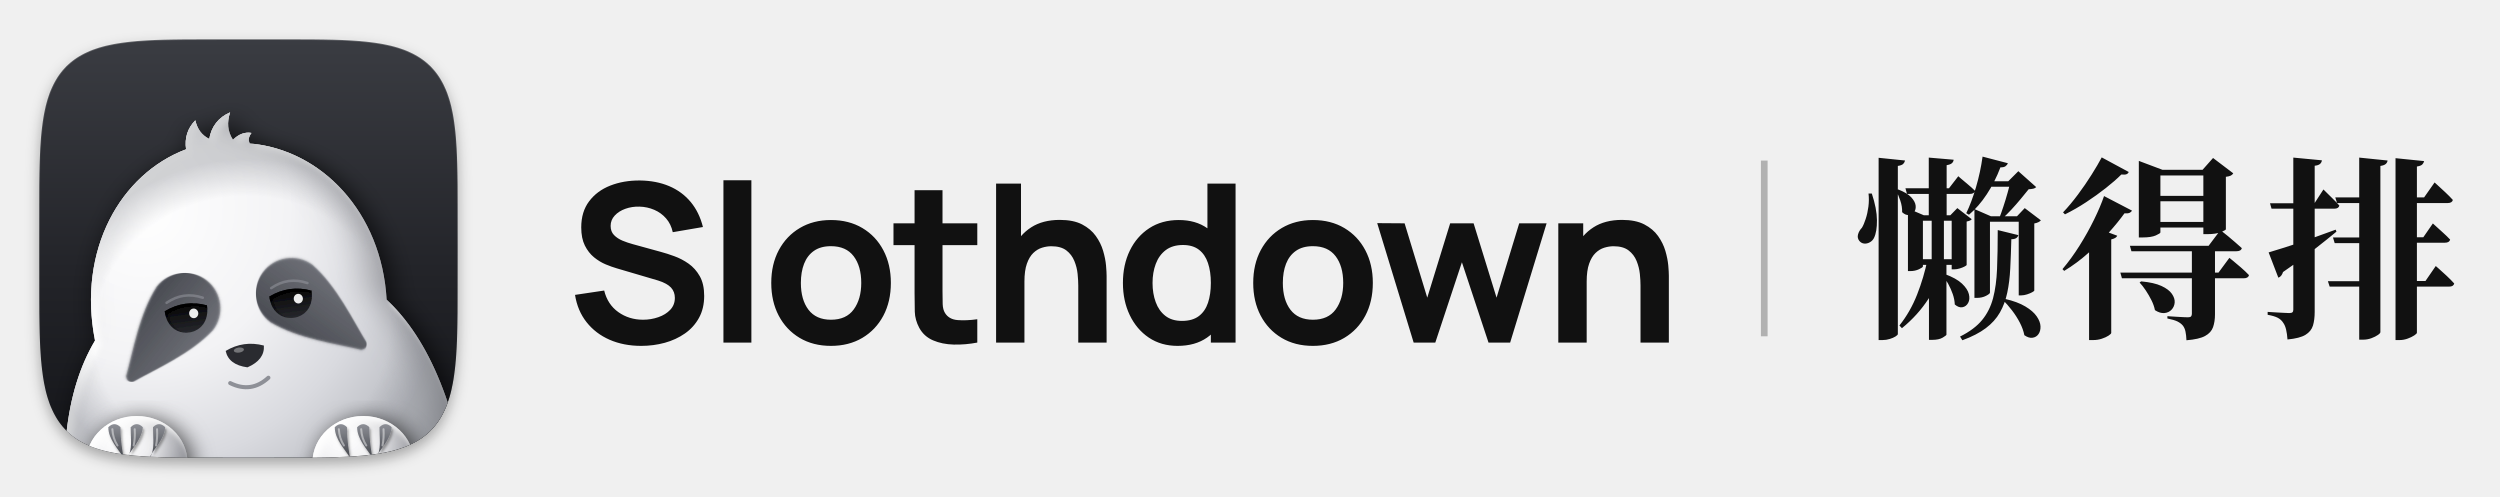
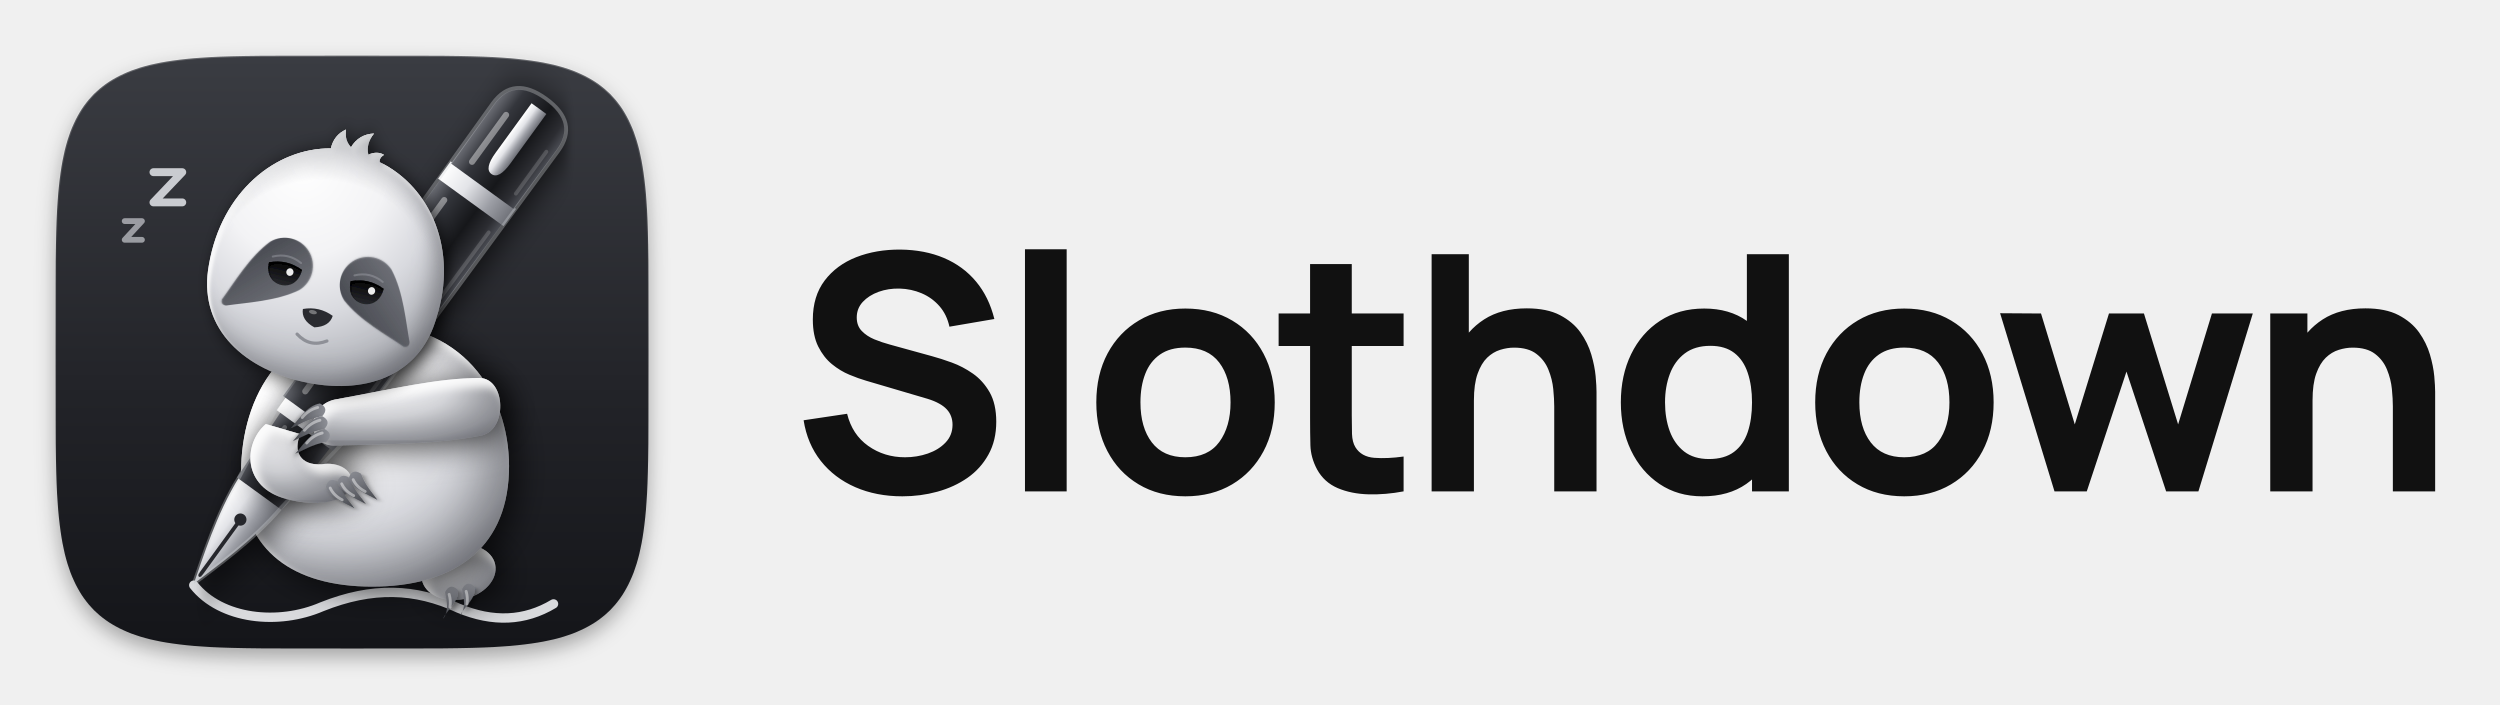
- <svg xmlns="http://www.w3.org/2000/svg" viewBox="0 0 764.79 152" width="764.79" height="152">
+ <svg xmlns="http://www.w3.org/2000/svg" viewBox="0 0 539.72 152" width="539.72" height="152">
  <svg x="-3.53" y="-3.53" width="159.07" height="159.07" viewBox="0 0 1024 1024" overflow="visible">
    <defs>
+       <filter id="tileDrop" x="-10%" y="-10%" width="120%" height="125%">
+         <feGaussianBlur stdDeviation="14" />
+       </filter>
      <path id="squircle" d="M924.0 512.0 L923.9 608.0 L923.8 638.6 L923.5 660.9 L923.1 679.0 L922.6 694.5 L922.0 708.2 L921.2 720.5 L920.4 731.8 L919.4 742.2 L918.3 751.9 L917.1 761.0 L915.8 769.6 L914.4 777.6 L912.8 785.3 L911.2 792.6 L909.4 799.5 L907.5 806.1 L905.4 812.4 L903.3 818.5 L901.0 824.2 L898.5 829.8 L896.0 835.1 L893.3 840.2 L890.5 845.1 L887.6 849.8 L884.5 854.3 L881.2 858.7 L877.9 862.8 L874.3 866.8 L870.7 870.7 L866.8 874.3 L862.8 877.9 L858.7 881.2 L854.3 884.5 L849.8 887.6 L845.1 890.5 L840.2 893.3 L835.1 896.0 L829.8 898.5 L824.2 901.0 L818.5 903.3 L812.4 905.4 L806.1 907.5 L799.5 909.4 L792.6 911.2 L785.3 912.8 L777.6 914.4 L769.6 915.8 L761.0 917.1 L751.9 918.3 L742.2 919.4 L731.8 920.4 L720.5 921.2 L708.2 922.0 L694.5 922.6 L679.0 923.1 L660.9 923.5 L638.6 923.8 L608.0 923.9 L512.0 924.0 L416.0 923.9 L385.4 923.8 L363.1 923.5 L345.0 923.1 L329.5 922.6 L315.8 922.0 L303.5 921.2 L292.2 920.4 L281.8 919.4 L272.1 918.3 L263.0 917.1 L254.4 915.8 L246.4 914.4 L238.7 912.8 L231.4 911.2 L224.5 909.4 L217.9 907.5 L211.6 905.4 L205.5 903.3 L199.8 901.0 L194.2 898.5 L188.9 896.0 L183.8 893.3 L178.9 890.5 L174.2 887.6 L169.7 884.5 L165.3 881.2 L161.2 877.9 L157.2 874.3 L153.3 870.7 L149.7 866.8 L146.1 862.8 L142.8 858.7 L139.5 854.3 L136.4 849.8 L133.5 845.1 L130.7 840.2 L128.0 835.1 L125.5 829.8 L123.0 824.2 L120.7 818.5 L118.6 812.4 L116.5 806.1 L114.6 799.5 L112.8 792.6 L111.2 785.3 L109.6 777.6 L108.2 769.6 L106.9 761.0 L105.7 751.9 L104.6 742.2 L103.6 731.8 L102.8 720.5 L102.0 708.2 L101.4 694.5 L100.9 679.0 L100.5 660.9 L100.2 638.6 L100.1 608.0 L100.0 512.0 L100.1 416.0 L100.2 385.4 L100.5 363.1 L100.9 345.0 L101.4 329.5 L102.0 315.8 L102.8 303.5 L103.6 292.2 L104.6 281.8 L105.7 272.1 L106.9 263.0 L108.2 254.4 L109.6 246.4 L111.2 238.7 L112.8 231.4 L114.6 224.5 L116.5 217.9 L118.6 211.6 L120.7 205.5 L123.0 199.8 L125.5 194.2 L128.0 188.9 L130.7 183.8 L133.5 178.9 L136.4 174.2 L139.5 169.7 L142.8 165.3 L146.1 161.2 L149.7 157.2 L153.3 153.3 L157.2 149.7 L161.2 146.1 L165.3 142.8 L169.7 139.5 L174.2 136.4 L178.9 133.5 L183.8 130.7 L188.9 128.0 L194.2 125.5 L199.8 123.0 L205.5 120.7 L211.6 118.6 L217.9 116.5 L224.5 114.6 L231.4 112.8 L238.7 111.2 L246.4 109.6 L254.4 108.2 L263.0 106.9 L272.1 105.7 L281.8 104.6 L292.2 103.6 L303.5 102.8 L315.8 102.0 L329.5 101.4 L345.0 100.9 L363.1 100.5 L385.4 100.2 L416.0 100.1 L512.0 100.0 L608.0 100.1 L638.6 100.2 L660.9 100.5 L679.0 100.9 L694.5 101.4 L708.2 102.0 L720.5 102.8 L731.8 103.6 L742.2 104.6 L751.9 105.7 L761.0 106.9 L769.6 108.2 L777.6 109.6 L785.3 111.2 L792.6 112.8 L799.5 114.6 L806.1 116.5 L812.4 118.6 L818.5 120.7 L824.2 123.0 L829.8 125.5 L835.1 128.0 L840.2 130.7 L845.1 133.5 L849.8 136.4 L854.3 139.5 L858.7 142.8 L862.8 146.1 L866.8 149.7 L870.7 153.3 L874.3 157.2 L877.9 161.2 L881.2 165.3 L884.5 169.7 L887.6 174.2 L890.5 178.9 L893.3 183.8 L896.0 188.9 L898.5 194.2 L901.0 199.8 L903.3 205.5 L905.4 211.6 L907.5 217.9 L909.4 224.5 L911.2 231.4 L912.8 238.7 L914.4 246.4 L915.8 254.4 L917.1 263.0 L918.3 272.1 L919.4 281.8 L920.4 292.2 L921.2 303.5 L922.0 315.8 L922.6 329.5 L923.1 345.0 L923.5 363.1 L923.8 385.4 L923.9 416.0 Z" />
      <clipPath id="clip">
        <use href="#squircle" />
      </clipPath>
      <linearGradient id="bg" x1="0" y1="0" x2="0" y2="1">
        <stop offset="0" stop-color="#3a3c42" />
        <stop offset="0.55" stop-color="#232429" />
        <stop offset="1" stop-color="#141519" />
      </linearGradient>
      <linearGradient id="rim" x1="0" y1="0" x2="0" y2="1">
        <stop offset="0" stop-color="#fff" stop-opacity="0.22" />
        <stop offset="0.35" stop-color="#fff" stop-opacity="0.04" />
        <stop offset="1" stop-color="#fff" stop-opacity="0" />
      </linearGradient>
      <radialGradient id="body" cx="0.30" cy="0.18" r="0.95">
        <stop offset="0" stop-color="#ffffff" />
        <stop offset="0.38" stop-color="#f3f3f5" />
        <stop offset="0.62" stop-color="#d9dadf" />
        <stop offset="0.86" stop-color="#b4b6bc" />
        <stop offset="1" stop-color="#8a8c93" />
      </radialGradient>
      <linearGradient id="eye" x1="0" y1="0" x2="0" y2="1">
        <stop offset="0" stop-color="#050506" />
        <stop offset="1" stop-color="#26272c" />
      </linearGradient>
-       <linearGradient id="patch" x1="0" y1="0" x2="0" y2="1">
-         <stop offset="0" stop-color="#6c6e75" />
-         <stop offset="1" stop-color="#4a4c53" />
-       </linearGradient>
-       <linearGradient id="claw" x1="0" y1="0" x2="0" y2="1">
-         <stop offset="0" stop-color="#8d8f96" />
-         <stop offset="1" stop-color="#45474d" />
-       </linearGradient>
-       <radialGradient id="ring" cx="0.5" cy="0.5" r="0.5">
-         <stop offset="0.47" stop-color="#8e9097" stop-opacity="0" />
-         <stop offset="0.6" stop-color="#8e9097" stop-opacity="0.4" />
-         <stop offset="1" stop-color="#8e9097" stop-opacity="0.4" />
-       </radialGradient>
-       <clipPath id="headClip">
-         <path d="M 112 1110 C 112 880 150 742 222 652 C 212 470 318 334 452 304 Q 452 270 478 250 Q 480 276 500 290 Q 512 254 548 244 Q 534 272 546 298 Q 566 284 584 290 Q 574 300 578 310 C 716 342 816 480 802 652 C 874 742 912 880 912 1110 Z" />
-       </clipPath>
      <filter id="sculpt" x="-20%" y="-20%" width="140%" height="140%">
        <feGaussianBlur in="SourceAlpha" stdDeviation="30" result="b1" />
        <feOffset in="b1" dx="-34" dy="-26" result="o1" />
        <feComposite in="SourceAlpha" in2="o1" operator="out" result="edge1" />
        <feFlood flood-color="#3e4047" flood-opacity="0.55" />
        <feComposite in2="edge1" operator="in" result="shade" />
        <feGaussianBlur in="SourceAlpha" stdDeviation="6" result="b2" />
        <feOffset in="b2" dx="10" dy="12" result="o2" />
        <feComposite in="SourceAlpha" in2="o2" operator="out" result="edge2" />
        <feFlood flood-color="#ffffff" flood-opacity="0.9" />
        <feComposite in2="edge2" operator="in" result="shine" />
        <feMerge>
          <feMergeNode in="SourceGraphic" />
          <feMergeNode in="shade" />
          <feMergeNode in="shine" />
        </feMerge>
      </filter>
      <filter id="cast" x="-20%" y="-20%" width="140%" height="140%">
        <feGaussianBlur in="SourceAlpha" stdDeviation="22" />
        <feOffset dx="10" dy="6" />
        <feComponentTransfer>
          <feFuncA type="linear" slope="0.7" />
        </feComponentTransfer>
      </filter>
      <filter id="eyeInset" x="-30%" y="-30%" width="160%" height="160%">
        <feGaussianBlur in="SourceAlpha" stdDeviation="5" result="b" />
        <feOffset in="b" dx="4" dy="7" result="o" />
        <feComposite in="SourceAlpha" in2="o" operator="out" result="e" />
        <feFlood flood-color="#000" flood-opacity="0.9" />
        <feComposite in2="e" operator="in" result="s" />
        <feMerge>
          <feMergeNode in="SourceGraphic" />
          <feMergeNode in="s" />
        </feMerge>
      </filter>
+       <filter id="soft" x="-30%" y="-30%" width="160%" height="160%">
+         <feGaussianBlur stdDeviation="14" />
+       </filter>
+       <filter id="cast2" x="-80%" y="-80%" width="260%" height="260%">
+         <feGaussianBlur in="SourceAlpha" stdDeviation="22" />
+         <feOffset dx="10" dy="6" />
+         <feComponentTransfer>
+           <feFuncA type="linear" slope="0.7" />
+         </feComponentTransfer>
+       </filter>
+       <linearGradient id="patch" x1="0" y1="0" x2="0" y2="1">
+         <stop offset="0" stop-color="#6c6e75" />
+         <stop offset="1" stop-color="#4a4c53" />
+       </linearGradient>
      <filter id="patchSoft" x="-10%" y="-10%" width="120%" height="120%">
        <feGaussianBlur stdDeviation="2.2" />
      </filter>
+       <radialGradient id="ring" cx="0.5" cy="0.5" r="0.5">
+         <stop offset="0.5" stop-color="#8e9097" stop-opacity="0" />
+         <stop offset="0.66" stop-color="#8e9097" stop-opacity="0.38" />
+         <stop offset="1" stop-color="#8e9097" stop-opacity="0.38" />
+       </radialGradient>
+       <linearGradient id="claw" x1="0" y1="0" x2="0" y2="1">
+         <stop offset="0" stop-color="#8d8f96" />
+         <stop offset="1" stop-color="#45474d" />
+       </linearGradient>
      <filter id="clawDrop" x="-40%" y="-20%" width="180%" height="150%">
        <feDropShadow dx="3" dy="5" stdDeviation="3" flood-color="#000" flood-opacity="0.35" />
      </filter>
-       <filter id="tileDrop" x="-10%" y="-10%" width="120%" height="125%">
-         <feGaussianBlur stdDeviation="14" />
-       </filter>
+       <clipPath id="sHead">
+         <path d="M 222 652 C 212 470 318 334 452 304 Q 452 270 478 250 Q 480 276 500 290 Q 512 254 548 244 Q 534 272 546 298 Q 566 284 584 290 Q 574 300 578 310 C 716 342 816 480 802 652 C 796 806 670 884 512 884 C 354 884 228 806 222 652 Z" />
+       </clipPath>
+       <radialGradient id="fur" cx="0.30" cy="0.18" r="0.95">
+         <stop offset="0" stop-color="#f6f6f8" />
+         <stop offset="0.45" stop-color="#e2e3e7" />
+         <stop offset="0.8" stop-color="#b9bbc1" />
+         <stop offset="1" stop-color="#8f9198" />
+       </radialGradient>
+       <linearGradient id="steel" x1="0" y1="0" x2="1" y2="0.25">
+         <stop offset="0" stop-color="#f7f8fa" />
+         <stop offset="0.5" stop-color="#dcdee3" />
+         <stop offset="1" stop-color="#a7aab1" />
+       </linearGradient>
+       <linearGradient id="lacquer" x1="0" y1="0" x2="1" y2="0">
+         <stop offset="0" stop-color="#6a6c73" />
+         <stop offset="0.22" stop-color="#34363c" />
+         <stop offset="0.62" stop-color="#16171a" />
+         <stop offset="0.86" stop-color="#2c2d32" />
+         <stop offset="1" stop-color="#4a4c53" />
+       </linearGradient>
+       <linearGradient id="silver" x1="0" y1="0" x2="1" y2="0">
+         <stop offset="0" stop-color="#ffffff" />
+         <stop offset="0.35" stop-color="#e3e4e8" />
+         <stop offset="0.7" stop-color="#9c9ea5" />
+         <stop offset="1" stop-color="#6e7077" />
+       </linearGradient>
    </defs>
    <use class="tile-shadow" href="#squircle" fill="#000" opacity="0.32" transform="translate(0 12)" filter="url(#tileDrop)" />
    <use href="#squircle" fill="url(#bg)" />
    <g clip-path="url(#clip)">
-       <g transform="rotate(-8 512 760)">
-         <path d="M 112 1110 C 112 880 150 742 222 652 C 212 470 318 334 452 304 Q 452 270 478 250 Q 480 276 500 290 Q 512 254 548 244 Q 534 272 546 298 Q 566 284 584 290 Q 574 300 578 310 C 716 342 816 480 802 652 C 874 742 912 880 912 1110 Z" fill="#000" filter="url(#cast)" />
+       <path d="M 292 836 C 330 884 410 892 470 866 C 540 838 600 840 660 868 C 708 888 752 886 792 862" stroke="#e9eaee" stroke-width="13" stroke-linecap="round" fill="none" opacity="0.92" />
+       <g fill="#000" filter="url(#cast2)">
+         <ellipse cx="660" cy="818" rx="52" ry="38" transform="rotate(-12 660 818)" />
+       </g>
+       <g filter="url(#sculpt)">
+         <g fill="url(#fur)">
+           <ellipse cx="660" cy="818" rx="52" ry="38" transform="rotate(-12 660 818)" />
+         </g>
+       </g>
+       <path d="M -9.0 0 Q 0 -12 9.0 0 C 9.0 16.2 -16.0 28.8 -18 36 C -8 25.9 -9.0 14.4 -9.0 0 Z" transform="translate(650.1823 844.0838) rotate(-10)" fill="url(#claw)" filter="url(#clawDrop)" />
+       <path d="M -4 4 Q -3 13.3 -6 21.6" transform="translate(650.1823 844.0838) rotate(-10)" stroke="#fff" stroke-opacity="0.45" stroke-width="4" stroke-linecap="round" fill="none" />
+       <path d="M -9.0 0 Q 0 -12 9.0 0 C 9.0 16.2 -16.0 28.8 -18 36 C -8 25.9 -9.0 14.4 -9.0 0 Z" transform="translate(673.8177 839.9162) rotate(-10)" fill="url(#claw)" filter="url(#clawDrop)" />
+       <path d="M -4 4 Q -3 13.3 -6 21.6" transform="translate(673.8177 839.9162) rotate(-10)" stroke="#fff" stroke-opacity="0.45" stroke-width="4" stroke-linecap="round" fill="none" />
+       <g fill="#000" filter="url(#cast2)">
+         <path d="M 540 474 C 672 474 734 578 730 680 C 726 788 650 838 540 838 C 430 838 362 788 358 690 C 354 584 408 474 540 474 Z" />
+       </g>
+       <g filter="url(#sculpt)">
+         <g fill="url(#body)">
+           <path d="M 540 474 C 672 474 734 578 730 680 C 726 788 650 838 540 838 C 430 838 362 788 358 690 C 354 584 408 474 540 474 Z" />
+         </g>
+       </g>
+       <g transform="translate(292 834) rotate(36) scale(1.06)">
+         <g fill="#000" filter="url(#cast2)">
+           <path d="M 0 0 C 10 -34 30 -92 34 -148 L 50 -268 L 53 -740 Q 53 -786 0 -786 Q -53 -786 -53 -740 L -50 -268 L -34 -148 C -30 -92 -10 -34 0 0 Z" />
+         </g>
+         <path d="M 0 0 C 10 -34 30 -92 34 -148 L -34 -148 C -30 -92 -10 -34 0 0 Z" fill="url(#silver)" />
+         <path d="M -36 -146 L 36 -146 L 40 -250 L -40 -250 Z" fill="url(#lacquer)" />
+         <path d="M -46 -248 L 46 -248 L 46 -270 L -46 -270 Z" fill="url(#silver)" />
+         <path d="M -50 -268 L 50 -268 L 50 -620 L -50 -620 Z" fill="url(#lacquer)" />
+         <path d="M -53 -618 L 53 -618 L 53 -646 L -53 -646 Z" fill="url(#silver)" />
+         <path d="M -51 -644 L 51 -644 L 51 -740 Q 51 -784 0 -784 Q -51 -784 -51 -740 Z" fill="url(#lacquer)" />
+         <path d="M -12 -770 L 12 -770 L 12 -690 Q 12 -664 0 -664 Q -12 -664 -12 -690 Z" fill="url(#silver)" />
+         <path d="M 0 -14 L 0 -100" stroke="#26272c" stroke-width="5" stroke-linecap="round" />
+         <circle cx="0" cy="-104" r="8" fill="#26272c" />
+         <path d="M -30 -290 L -30 -600 M -30 -662 L -30 -738" stroke="#fff" stroke-opacity="0.42" stroke-width="8" stroke-linecap="round" />
+         <path d="M -22 -170 L -24 -236" stroke="#fff" stroke-opacity="0.3" stroke-width="6" stroke-linecap="round" />
+         <path d="M 0 0 C 10 -34 30 -92 34 -148 L 50 -268 L 53 -740 Q 53 -786 0 -786 Q -53 -786 -53 -740 L -50 -268 L -34 -148 C -30 -92 -10 -34 0 0 Z" fill="none" stroke="#d4d6db" stroke-opacity="0.34" stroke-width="5" stroke-linejoin="round" />
+         <path d="M 40 -290 L 42 -600 M 41 -662 L 41 -730" stroke="#fff" stroke-opacity="0.16" stroke-width="5" stroke-linecap="round" />
+       </g>
+       <g fill="#000" filter="url(#cast2)">
+         <path d="M 392 612 C 360 640 360 700 420 716 C 456 726 500 724 510 700 C 518 676 492 664 470 668 C 440 670 430 650 440 626 Z" />
+       </g>
+       <g filter="url(#sculpt)">
+         <g fill="url(#fur)">
+           <path d="M 392 612 C 360 640 360 700 420 716 C 456 726 500 724 510 700 C 518 676 492 664 470 668 C 440 670 430 650 440 626 Z" />
+         </g>
+       </g>
+       <path d="M -9.0 0 Q 0 -12 9.0 0 C 9.0 18.9 16.0 33.6 18 42 C 8 30.2 -9.0 16.8 -9.0 0 Z" transform="translate(484.0252 695.8143) rotate(-20)" fill="url(#claw)" filter="url(#clawDrop)" />
+       <path d="M -4 4 Q -3 15.5 6 25.2" transform="translate(484.0252 695.8143) rotate(-20)" stroke="#fff" stroke-opacity="0.45" stroke-width="4" stroke-linecap="round" fill="none" />
+       <path d="M -9.0 0 Q 0 -12 9.0 0 C 9.0 18.9 16.0 33.6 18 42 C 8 30.2 -9.0 16.8 -9.0 0 Z" transform="translate(500.0 690.0) rotate(-20)" fill="url(#claw)" filter="url(#clawDrop)" />
+       <path d="M -4 4 Q -3 15.5 6 25.2" transform="translate(500.0 690.0) rotate(-20)" stroke="#fff" stroke-opacity="0.45" stroke-width="4" stroke-linecap="round" fill="none" />
+       <path d="M -9.0 0 Q 0 -12 9.0 0 C 9.0 18.9 16.0 33.6 18 42 C 8 30.2 -9.0 16.8 -9.0 0 Z" transform="translate(515.9748 684.1857) rotate(-20)" fill="url(#claw)" filter="url(#clawDrop)" />
+       <path d="M -4 4 Q -3 15.5 6 25.2" transform="translate(515.9748 684.1857) rotate(-20)" stroke="#fff" stroke-opacity="0.45" stroke-width="4" stroke-linecap="round" fill="none" />
+       <g fill="#000" filter="url(#cast2)">
+         <path d="M 690 548 C 630 548 566 564 488 578 C 450 586 446 640 486 642 C 566 640 632 640 692 628 C 728 620 726 550 690 548 Z" />
+       </g>
+       <g filter="url(#sculpt)">
+         <g fill="url(#fur)">
+           <path d="M 690 548 C 630 548 566 564 488 578 C 450 586 446 640 486 642 C 566 640 632 640 692 628 C 728 620 726 550 690 548 Z" />
+         </g>
+       </g>
+       <path d="M -9.0 0 Q 0 -12 9.0 0 C 9.0 20.7 16.0 36.8 18 46 C 8 33.1 -9.0 18.4 -9.0 0 Z" transform="translate(468.8743 592.2735) rotate(80)" fill="url(#claw)" filter="url(#clawDrop)" />
+       <path d="M -4 4 Q -3 17.0 6 27.6" transform="translate(468.8743 592.2735) rotate(80)" stroke="#fff" stroke-opacity="0.45" stroke-width="4" stroke-linecap="round" fill="none" />
+       <path d="M -9.0 0 Q 0 -12 9.0 0 C 9.0 20.7 16.0 36.8 18 46 C 8 33.1 -9.0 18.4 -9.0 0 Z" transform="translate(472.0 610.0) rotate(80)" fill="url(#claw)" filter="url(#clawDrop)" />
+       <path d="M -4 4 Q -3 17.0 6 27.6" transform="translate(472.0 610.0) rotate(80)" stroke="#fff" stroke-opacity="0.45" stroke-width="4" stroke-linecap="round" fill="none" />
+       <path d="M -9.0 0 Q 0 -12 9.0 0 C 9.0 20.7 16.0 36.8 18 46 C 8 33.1 -9.0 18.4 -9.0 0 Z" transform="translate(475.1257 627.7265) rotate(80)" fill="url(#claw)" filter="url(#clawDrop)" />
+       <path d="M -4 4 Q -3 17.0 6 27.6" transform="translate(475.1257 627.7265) rotate(80)" stroke="#fff" stroke-opacity="0.45" stroke-width="4" stroke-linecap="round" fill="none" />
+       <g transform="translate(478 398) rotate(13) scale(0.56) translate(-512 -600)">
+         <g fill="#000" filter="url(#cast2)">
+           <path d="M 222 652 C 212 470 318 334 452 304 Q 452 270 478 250 Q 480 276 500 290 Q 512 254 548 244 Q 534 272 546 298 Q 566 284 584 290 Q 574 300 578 310 C 716 342 816 480 802 652 C 796 806 670 884 512 884 C 354 884 228 806 222 652 Z" />
+         </g>
        <g filter="url(#sculpt)">
-           <path d="M 112 1110 C 112 880 150 742 222 652 C 212 470 318 334 452 304 Q 452 270 478 250 Q 480 276 500 290 Q 512 254 548 244 Q 534 272 546 298 Q 566 284 584 290 Q 574 300 578 310 C 716 342 816 480 802 652 C 874 742 912 880 912 1110 Z" fill="url(#body)" />
-         </g>
-         <g clip-path="url(#headClip)">
-           <ellipse cx="512" cy="672" rx="620" ry="560" fill="url(#ring)" />
+           <g fill="url(#body)">
+             <path d="M 222 652 C 212 470 318 334 452 304 Q 452 270 478 250 Q 480 276 500 290 Q 512 254 548 244 Q 534 272 546 298 Q 566 284 584 290 Q 574 300 578 310 C 716 342 816 480 802 652 C 796 806 670 884 512 884 C 354 884 228 806 222 652 Z" />
+           </g>
+         </g>
+         <g clip-path="url(#sHead)">
+           <ellipse cx="512" cy="640" rx="560" ry="520" fill="url(#ring)" />
        </g>
        <path d="M 0 -70 C -38.6 -70 -70 -38.6 -70 0 C -70 38.6 -38.6 70 0 70 C 63.4 64.4 130.2 28.0 176.0 9.1 Q 185.8 0 176.0 -9.1 C 130.2 -28.0 63.4 -64.4 0 -70 Z" transform="translate(406 614) rotate(136)" fill="url(#patch)" filter="url(#patchSoft)" />
        <path d="M 0 -70 C -38.6 -70 -70 -38.6 -70 0 C -70 38.6 -38.6 70 0 70 C 63.4 64.4 130.2 28.0 176.0 9.1 Q 185.8 0 176.0 -9.1 C 130.2 -28.0 63.4 -64.4 0 -70 Z" transform="translate(618 614) rotate(44)" fill="url(#patch)" filter="url(#patchSoft)" />
        <g filter="url(#eyeInset)">
-           <path d="M 366 614 Q 408 596 450 614 C 450 646.0 430.0 662 408 662 C 386.0 662 366 646.0 366 614 Z" fill="url(#eye)" />
-           <path d="M 574 614 Q 616 596 658 614 C 658 646.0 638.0 662 616 662 C 594.0 662 574 646.0 574 614 Z" fill="url(#eye)" />
+           <path d="M 366 614 Q 408 596 450 614 C 450 646 430 662 408 662 C 386 662 366 646 366 614 Z" fill="url(#eye)" />
+           <path d="M 574 614 Q 616 596 658 614 C 658 646 638 662 616 662 C 594 662 574 646 574 614 Z" fill="url(#eye)" />
        </g>
        <ellipse cx="422" cy="626" rx="9" ry="9.5" fill="#fff" opacity="0.92" />
        <path d="M 372 598 Q 408 580 444 598" stroke="#9a9ca3" stroke-width="5" stroke-linecap="round" fill="none" opacity="0.5" />
        <ellipse cx="630" cy="626" rx="9" ry="9.5" fill="#fff" opacity="0.92" />
        <path d="M 580 598 Q 616 580 652 598" stroke="#9a9ca3" stroke-width="5" stroke-linecap="round" fill="none" opacity="0.5" />
        <path d="M 474 708 Q 512 692 550 708 Q 548 736 512 746 Q 476 736 474 708 Z" fill="#2a2b30" />
        <ellipse cx="500" cy="710" rx="10" ry="5" fill="#fff" opacity="0.35" />
        <path d="M 474 772 Q 512 798 550 772" stroke="#8e9097" stroke-width="8" stroke-linecap="round" fill="none" />
      </g>
-       <g filter="url(#cast)">
-         <ellipse cx="292" cy="934" rx="100" ry="92" fill="#000" />
-         <ellipse cx="738" cy="934" rx="100" ry="92" fill="#000" />
-       </g>
-       <g filter="url(#sculpt)">
-         <ellipse cx="292" cy="934" rx="100" ry="92" fill="url(#body)" />
-         <ellipse cx="738" cy="934" rx="100" ry="92" fill="url(#body)" />
-       </g>
-       <path d="M 236.0 864 Q 248 852 260.0 864 C 260.0 891.0 264.0 912.0 266.0 924 C 256.0 907.2 236.0 888.0 236.0 864 Z" fill="url(#claw)" filter="url(#clawDrop)" />
-       <path d="M 244 868 Q 245 886 254.0 900" stroke="#fff" stroke-opacity="0.45" stroke-width="4" stroke-linecap="round" fill="none" />
-       <path d="M 280.0 864 Q 292 852 304.0 864 C 302.0 891.0 276.0 912.0 274.0 924 C 284.0 907.2 280.0 888.0 280.0 864 Z" fill="url(#claw)" filter="url(#clawDrop)" />
-       <path d="M 288 868 Q 289 886 286.0 900" stroke="#fff" stroke-opacity="0.45" stroke-width="4" stroke-linecap="round" fill="none" />
-       <path d="M 324.0 864 Q 336 852 348.0 864 C 346.0 891.0 320.0 912.0 318.0 924 C 328.0 907.2 324.0 888.0 324.0 864 Z" fill="url(#claw)" filter="url(#clawDrop)" />
-       <path d="M 332 868 Q 333 886 330.0 900" stroke="#fff" stroke-opacity="0.45" stroke-width="4" stroke-linecap="round" fill="none" />
-       <path d="M 682.0 864 Q 694 852 706.0 864 C 706.0 891.0 710.0 912.0 712.0 924 C 702.0 907.2 682.0 888.0 682.0 864 Z" fill="url(#claw)" filter="url(#clawDrop)" />
-       <path d="M 690 868 Q 691 886 700.0 900" stroke="#fff" stroke-opacity="0.45" stroke-width="4" stroke-linecap="round" fill="none" />
-       <path d="M 726.0 864 Q 738 852 750.0 864 C 750.0 891.0 754.0 912.0 756.0 924 C 746.0 907.2 726.0 888.0 726.0 864 Z" fill="url(#claw)" filter="url(#clawDrop)" />
-       <path d="M 734 868 Q 735 886 744.0 900" stroke="#fff" stroke-opacity="0.45" stroke-width="4" stroke-linecap="round" fill="none" />
-       <path d="M 770.0 864 Q 782 852 794.0 864 C 792.0 891.0 766.0 912.0 764.0 924 C 774.0 907.2 770.0 888.0 770.0 864 Z" fill="url(#claw)" filter="url(#clawDrop)" />
-       <path d="M 778 868 Q 779 886 776.0 900" stroke="#fff" stroke-opacity="0.45" stroke-width="4" stroke-linecap="round" fill="none" />
+       <path d="M 236 262 L 276 262 L 236 304 L 276 304" stroke="#c9cbd0" stroke-width="11" stroke-linecap="round" stroke-linejoin="round" fill="none" />
+       <path d="M 196 330 L 220 330 L 196 356 L 220 356" stroke="#c9cbd0" stroke-width="8" stroke-linecap="round" stroke-linejoin="round" fill="none" opacity="0.7" />
    </g>
    <use href="#squircle" fill="none" stroke="url(#rim)" stroke-width="3" />
  </svg>
  <g transform="translate(12 12)">
-     <path fill="#111111" transform="translate(0 92.8)" d="M184.16 1.01Q178.8 1.01 174.5 -0.86Q170.2 -2.74 167.44 -6.24Q164.67 -9.74 163.91 -14.59L172.83 -15.92Q173.88 -11.65 177.16 -9.32Q180.45 -6.99 184.71 -6.99Q187.17 -6.99 189.4 -7.77Q191.64 -8.54 193.04 -10.03Q194.45 -11.52 194.45 -13.67Q194.45 -14.59 194.16 -15.38Q193.87 -16.17 193.28 -16.82Q192.68 -17.47 191.69 -18.01Q190.7 -18.56 189.31 -18.99L176.72 -22.7Q175.18 -23.14 173.3 -23.92Q171.43 -24.7 169.72 -26.09Q168.02 -27.48 166.91 -29.7Q165.81 -31.92 165.81 -35.24Q165.81 -40.02 168.23 -43.23Q170.65 -46.44 174.71 -48.03Q178.78 -49.62 183.75 -49.59Q188.75 -49.53 192.69 -47.87Q196.63 -46.2 199.27 -43.04Q201.91 -39.88 203.04 -35.35L193.81 -33.77Q193.28 -36.25 191.77 -37.98Q190.26 -39.71 188.13 -40.62Q186 -41.53 183.63 -41.59Q181.3 -41.65 179.29 -40.92Q177.29 -40.2 176.05 -38.85Q174.8 -37.5 174.8 -35.68Q174.8 -33.96 175.84 -32.89Q176.88 -31.82 178.45 -31.17Q180.01 -30.53 181.61 -30.1L190.22 -27.73Q192.05 -27.24 194.3 -26.42Q196.56 -25.6 198.64 -24.15Q200.72 -22.69 202.07 -20.31Q203.42 -17.93 203.42 -14.28Q203.42 -10.44 201.83 -7.56Q200.24 -4.67 197.52 -2.78Q194.8 -0.88 191.35 0.07Q187.89 1.01 184.16 1.01ZM209.31 0V-49.65H217.86V0ZM242.2 1.01Q236.71 1.01 232.6 -1.45Q228.49 -3.92 226.21 -8.26Q223.94 -12.6 223.94 -18.25Q223.94 -23.96 226.26 -28.3Q228.59 -32.64 232.7 -35.06Q236.81 -37.49 242.2 -37.49Q247.7 -37.49 251.83 -35.03Q255.96 -32.57 258.24 -28.23Q260.53 -23.89 260.53 -18.25Q260.53 -12.56 258.23 -8.22Q255.92 -3.88 251.79 -1.43Q247.67 1.01 242.2 1.01ZM242.2 -6.99Q246.88 -6.99 249.17 -10.14Q251.47 -13.29 251.47 -18.25Q251.47 -23.37 249.14 -26.43Q246.81 -29.49 242.2 -29.49Q239.04 -29.49 237 -28.06Q234.97 -26.64 233.98 -24.11Q233 -21.58 233 -18.25Q233 -13.1 235.33 -10.04Q237.67 -6.99 242.2 -6.99ZM286.97 0Q283.29 0.7 279.75 0.61Q276.22 0.52 273.44 -0.68Q270.66 -1.87 269.22 -4.5Q267.92 -6.93 267.85 -9.44Q267.78 -11.95 267.78 -15.13V-46.61H276.33V-15.62Q276.33 -13.47 276.38 -11.79Q276.44 -10.11 277.08 -9.07Q278.29 -7.09 280.96 -6.88Q283.62 -6.67 286.97 -7.14ZM261.33 -29.81V-36.48H286.97V-29.81ZM317.86 0V-17.44Q317.86 -18.95 317.66 -20.99Q317.46 -23.02 316.66 -24.97Q315.87 -26.92 314.21 -28.2Q312.54 -29.47 309.61 -29.47Q308.21 -29.47 306.76 -29.02Q305.31 -28.57 304.1 -27.41Q302.89 -26.25 302.14 -24.13Q301.39 -22.02 301.39 -18.65L296.38 -20.89Q296.38 -25.41 298.17 -29.2Q299.96 -32.99 303.47 -35.26Q306.99 -37.53 312.23 -37.53Q316.36 -37.53 319.03 -36.15Q321.69 -34.76 323.22 -32.61Q324.76 -30.46 325.46 -28.07Q326.16 -25.68 326.35 -23.62Q326.53 -21.55 326.53 -20.41V0ZM292.72 0V-48.64H300.34V-23.27H301.39V0ZM348.25 1.01Q343.2 1.01 339.44 -1.52Q335.68 -4.06 333.6 -8.42Q331.52 -12.77 331.52 -18.25Q331.52 -23.8 333.63 -28.14Q335.74 -32.48 339.58 -34.99Q343.42 -37.49 348.62 -37.49Q353.81 -37.49 357.35 -34.97Q360.89 -32.44 362.71 -28.08Q364.53 -23.73 364.53 -18.25Q364.53 -12.78 362.7 -8.42Q360.87 -4.06 357.25 -1.52Q353.62 1.01 348.25 1.01ZM349.58 -6.63Q352.78 -6.63 354.73 -8.09Q356.67 -9.55 357.55 -12.18Q358.42 -14.8 358.42 -18.25Q358.42 -21.7 357.54 -24.32Q356.67 -26.94 354.78 -28.4Q352.9 -29.85 349.89 -29.85Q346.69 -29.85 344.62 -28.29Q342.56 -26.72 341.57 -24.08Q340.58 -21.45 340.58 -18.25Q340.58 -15.01 341.55 -12.37Q342.51 -9.73 344.5 -8.18Q346.49 -6.63 349.58 -6.63ZM358.42 0V-25.37H357.37V-48.64H365.98V0ZM389.64 1.01Q384.15 1.01 380.04 -1.45Q375.93 -3.92 373.65 -8.26Q371.38 -12.6 371.38 -18.25Q371.38 -23.96 373.7 -28.3Q376.03 -32.64 380.14 -35.06Q384.25 -37.49 389.64 -37.49Q395.14 -37.49 399.27 -35.03Q403.4 -32.57 405.68 -28.23Q407.97 -23.89 407.97 -18.25Q407.97 -12.56 405.67 -8.22Q403.36 -3.88 399.23 -1.43Q395.11 1.01 389.64 1.01ZM389.64 -6.99Q394.32 -6.99 396.61 -10.14Q398.91 -13.29 398.91 -18.25Q398.91 -23.37 396.58 -26.43Q394.25 -29.49 389.64 -29.49Q386.48 -29.49 384.44 -28.06Q382.41 -26.64 381.42 -24.11Q380.44 -21.58 380.44 -18.25Q380.44 -13.1 382.77 -10.04Q385.11 -6.99 389.64 -6.99ZM420.46 0 409.31 -36.54 417.69 -36.48 424.62 -13.74 431.63 -36.48H438.8L445.82 -13.74L452.75 -36.48H461.13L449.98 0H443.36L435.22 -24.57L427.08 0ZM489.86 0V-17.44Q489.86 -18.95 489.66 -20.99Q489.45 -23.02 488.66 -24.97Q487.87 -26.92 486.2 -28.2Q484.54 -29.47 481.61 -29.47Q480.21 -29.47 478.76 -29.02Q477.31 -28.57 476.1 -27.41Q474.89 -26.25 474.14 -24.13Q473.39 -22.02 473.39 -18.65L468.38 -20.89Q468.38 -25.41 470.17 -29.2Q471.95 -32.99 475.47 -35.26Q478.99 -37.53 484.22 -37.53Q488.36 -37.53 491.02 -36.15Q493.69 -34.76 495.22 -32.61Q496.75 -30.46 497.46 -28.07Q498.16 -25.68 498.35 -23.62Q498.53 -21.55 498.53 -20.41V0ZM464.71 0V-36.48H472.33V-24.85H473.39V0Z" />
-     <rect fill="#111111" fill-opacity="0.28" x="526.69" y="37.12" width="2.05" height="53.76" />
-     <path fill="#111111" transform="translate(0 86.68)" d="M582.91 -18.43Q581.25 -12.37 577.98 -7.31Q574.71 -2.26 569.83 1.72L569.06 0.89Q572.39 -3.27 574.47 -8.56Q576.55 -13.85 577.68 -19.38H582.91ZM605.44 -26.75Q605.32 -26.22 604.82 -25.86Q604.31 -25.5 603.3 -25.5Q603.18 -20.69 602.97 -16.59Q602.77 -12.48 602.05 -9.13Q601.34 -5.77 599.79 -3.06Q598.25 -0.36 595.48 1.72Q592.72 3.8 588.32 5.41L587.61 4.28Q592.01 2.08 594.35 -0.77Q596.7 -3.63 597.71 -7.46Q598.72 -11.3 598.93 -16.41Q599.14 -21.52 599.14 -28.3ZM605.03 -32.52 607.4 -35.02 612.34 -31.27Q612.1 -30.97 611.57 -30.71Q611.03 -30.44 610.32 -30.32V-9.81Q610.32 -9.63 609.66 -9.27Q609.01 -8.92 608.09 -8.62Q607.17 -8.32 606.33 -8.32H605.56V-32.52ZM596.76 -9.16Q596.76 -8.8 595.54 -8.17Q594.33 -7.55 592.72 -7.55H592.01V-32.52V-34.72L597.06 -32.52H607.52V-30.85H596.76ZM601.34 -7.25Q605.2 -6.36 607.58 -4.93Q609.96 -3.51 611.06 -1.9Q612.16 -0.3 612.22 1.13Q612.28 2.56 611.62 3.51Q610.97 4.46 609.81 4.64Q608.65 4.82 607.28 3.86Q606.93 2.02 605.92 0.06Q604.91 -1.9 603.51 -3.72Q602.11 -5.53 600.75 -6.9ZM602.23 -48.75Q602.05 -48.21 601.52 -47.83Q600.98 -47.44 599.97 -47.5Q598.25 -42.98 595.78 -39.24Q593.31 -35.49 590.34 -32.99L589.51 -33.47Q591.11 -36.74 592.48 -41.38Q593.85 -46.01 594.5 -50.77ZM602.35 -43.22 605.44 -46.31 610.91 -41.44Q610.55 -41.08 610.02 -40.96Q609.48 -40.84 608.59 -40.78Q607.58 -39.53 606.19 -37.84Q604.79 -36.14 603.27 -34.51Q601.76 -32.88 600.39 -31.69H599.5Q600.15 -33.29 600.86 -35.46Q601.58 -37.63 602.17 -39.77Q602.77 -41.91 603.06 -43.22ZM605.74 -43.22V-41.55H595.57L596.41 -43.22ZM585.65 -49.82Q585.59 -49.16 585.11 -48.75Q584.63 -48.33 583.51 -48.15V-32.22H578.04V-50.47ZM582.67 -32.64V-18.43L582.02 -18.37L583.45 -18.31V3.69Q583.45 3.92 582.29 4.61Q581.13 5.29 579.05 5.29H578.1V-18.31L579.58 -18.37L578.93 -18.43V-32.64ZM576.25 -17.18Q576.25 -16.88 575.06 -16.32Q573.87 -15.75 572.39 -15.75H571.67V-32.82V-34.9L576.55 -32.82H587.31V-31.15H576.25ZM584.63 -32.82 586.78 -35.02 591.17 -31.63Q591.06 -31.39 590.64 -31.21Q590.22 -31.03 589.63 -30.91V-17.66Q589.63 -17.48 589 -17.15Q588.38 -16.82 587.52 -16.56Q586.66 -16.29 585.88 -16.29H585.05V-32.82ZM587.07 -44.77Q587.07 -44.77 587.93 -44.02Q588.8 -43.28 590.01 -42.27Q591.23 -41.26 592.18 -40.31Q591.95 -39.36 590.64 -39.36H571.38L570.9 -41.08H584.22ZM582.91 -14.86Q586.48 -13.55 588.2 -11.92Q589.93 -10.28 590.31 -8.71Q590.7 -7.13 590.1 -6.03Q589.51 -4.93 588.38 -4.7Q587.25 -4.46 586 -5.53Q585.94 -7.07 585.38 -8.71Q584.81 -10.34 583.98 -11.86Q583.15 -13.38 582.26 -14.45ZM587.49 -19.38V-17.66H574.94V-19.38ZM568.7 -40.72Q571.44 -39.65 572.66 -38.34Q573.87 -37.04 574.02 -35.82Q574.17 -34.6 573.55 -33.8Q572.92 -32.99 571.91 -32.9Q570.9 -32.82 569.89 -33.77Q569.95 -35.49 569.33 -37.33Q568.7 -39.18 567.99 -40.43ZM560.62 -39.47Q562.16 -34.84 562.19 -31.3Q562.22 -27.76 561.27 -25.86Q560.86 -25.03 559.99 -24.55Q559.13 -24.08 558.27 -24.17Q557.41 -24.26 556.81 -24.97Q556.1 -25.86 556.4 -26.96Q556.69 -28.06 557.59 -29.01Q558.18 -29.96 558.74 -31.69Q559.31 -33.41 559.58 -35.49Q559.84 -37.57 559.61 -39.47ZM570.78 -49.58Q570.66 -48.99 570.22 -48.54Q569.77 -48.09 568.58 -47.92V3.51Q568.58 3.8 567.87 4.25Q567.16 4.7 566.09 5.02Q565.02 5.35 563.89 5.35H562.7V-50.41ZM665.6 -2.5Q665.6 -0.3 665.01 1.4Q664.42 3.09 662.57 4.1Q660.73 5.11 656.87 5.41Q656.81 3.86 656.57 2.73Q656.33 1.61 655.74 0.89Q655.14 0.18 654.13 -0.33Q653.12 -0.83 651.04 -1.25V-1.96Q651.04 -1.96 651.87 -1.9Q652.7 -1.84 653.8 -1.78Q654.9 -1.72 655.91 -1.66Q656.92 -1.61 657.34 -1.61Q658.05 -1.61 658.29 -1.9Q658.53 -2.2 658.53 -2.68V-23.07H665.6ZM665.13 -30.79V-29.07H646.52V-30.79ZM665.13 -38.76V-37.1H646.52V-38.76ZM642.3 -49.46 649.55 -46.73H661.8L665.01 -50.35L671.19 -45.66Q670.95 -45.24 670.45 -44.97Q669.94 -44.71 668.93 -44.59V-28.54Q668.93 -28.3 667.42 -27.67Q665.9 -27.05 663.23 -27.05H662.04V-45H648.9V-27.58Q648.9 -27.29 647.5 -26.66Q646.1 -26.04 643.49 -26.04H642.3V-46.73ZM643.01 -12.6Q646.94 -12.25 649.2 -11.21Q651.46 -10.17 652.41 -8.8Q653.36 -7.43 653.27 -6.15Q653.18 -4.87 652.32 -3.95Q651.46 -3.03 650.12 -2.91Q648.78 -2.79 647.23 -3.8Q646.94 -5.29 646.16 -6.84Q645.39 -8.38 644.44 -9.81Q643.49 -11.24 642.54 -12.25ZM667.27 -28.3Q667.27 -28.3 667.92 -27.76Q668.58 -27.23 669.62 -26.4Q670.66 -25.56 671.76 -24.58Q672.86 -23.6 673.81 -22.77Q673.57 -21.82 672.14 -21.82H640.04L639.57 -23.48H663.64ZM670 -19.8Q670 -19.8 671.04 -18.96Q672.08 -18.13 673.51 -16.88Q674.94 -15.64 676.01 -14.51Q675.77 -13.55 674.4 -13.55H637.13L636.65 -15.28H666.67ZM639.21 -46.07Q639.03 -45.6 638.55 -45.39Q638.08 -45.18 636.95 -45.3Q634.99 -43.34 632.19 -41.14Q629.4 -38.94 626.19 -36.83Q622.98 -34.72 619.71 -33.11L619.12 -33.71Q621.43 -36.14 623.69 -39.18Q625.95 -42.21 627.85 -45.24Q629.76 -48.27 630.95 -50.53ZM640.22 -34.24Q639.98 -33.83 639.51 -33.59Q639.03 -33.35 637.9 -33.41Q635.94 -30.68 633.09 -27.5Q630.23 -24.31 626.81 -21.25Q623.4 -18.19 619.47 -15.81L618.94 -16.35Q621.67 -19.56 624.17 -23.54Q626.67 -27.52 628.63 -31.54Q630.59 -35.55 631.66 -38.7ZM635.7 -26.57Q635.4 -25.8 633.86 -25.44V3.15Q633.86 3.45 633.06 3.98Q632.25 4.52 631 4.93Q629.76 5.35 628.33 5.35H627.08V-24.97L629.93 -28.71ZM713.1 -12.66V-11H700.68L700.14 -12.66ZM718.39 -49.58Q718.34 -48.99 717.86 -48.54Q717.38 -48.09 716.2 -47.92V2.91Q716.2 3.27 715.42 3.8Q714.65 4.34 713.43 4.79Q712.21 5.23 710.9 5.23H709.72V-50.47ZM733.14 -17.3Q733.14 -17.3 734.12 -16.44Q735.1 -15.58 736.44 -14.33Q737.78 -13.08 738.79 -11.95Q738.55 -11 737.24 -11H724.93V-12.72H729.99ZM732.25 -30.32Q732.25 -30.32 733.17 -29.49Q734.09 -28.65 735.34 -27.52Q736.59 -26.4 737.54 -25.38Q737.3 -24.43 735.93 -24.43H724.93V-26.1H729.33ZM732.78 -42.86Q732.78 -42.86 733.73 -42Q734.68 -41.14 736.02 -39.89Q737.36 -38.64 738.37 -37.51Q738.13 -36.56 736.76 -36.56H724.82V-38.29H729.57ZM712.75 -26.04V-24.31H702.22L701.69 -26.04ZM712.57 -38.29V-36.56H702.94L702.4 -38.29ZM729.57 -49.4Q729.45 -48.81 729.01 -48.36Q728.56 -47.92 727.37 -47.74V3.09Q727.37 3.39 726.57 3.92Q725.77 4.46 724.55 4.9Q723.33 5.35 722.08 5.35H720.83V-50.29ZM682.01 -21.46Q683.68 -21.94 686.95 -22.98Q690.22 -24.02 694.29 -25.44Q698.36 -26.87 702.52 -28.42L702.76 -27.82Q700.2 -25.68 696.13 -22.5Q692.06 -19.32 686.41 -15.46Q686.23 -14.86 685.88 -14.39Q685.52 -13.91 684.98 -13.73ZM698.3 -49.64Q698.24 -48.99 697.74 -48.54Q697.23 -48.09 696.1 -47.98V-3.27Q696.1 -0.83 695.57 0.92Q695.03 2.68 693.28 3.75Q691.52 4.82 687.78 5.17Q687.66 3.45 687.36 2.17Q687.07 0.89 686.47 0.06Q685.88 -0.89 684.81 -1.46Q683.74 -2.02 681.71 -2.38V-3.27Q681.71 -3.27 682.58 -3.21Q683.44 -3.15 684.6 -3.09Q685.76 -3.03 686.83 -2.97Q687.9 -2.91 688.31 -2.91Q689.03 -2.91 689.29 -3.15Q689.56 -3.39 689.56 -3.92V-50.47ZM698.78 -40.72Q698.78 -40.72 699.61 -39.89Q700.44 -39.06 701.6 -37.93Q702.76 -36.8 703.65 -35.79Q703.41 -34.84 702.11 -34.84H682.9L682.43 -36.5H696.04Z" />
+     <path fill="#111111" transform="translate(0 94.08)" d="M182.81 1.07Q177.17 1.07 172.64 -0.91Q168.11 -2.89 165.2 -6.57Q162.29 -10.26 161.49 -15.35L170.88 -16.75Q171.98 -12.26 175.44 -9.81Q178.9 -7.36 183.38 -7.36Q185.97 -7.36 188.32 -8.17Q190.67 -8.99 192.15 -10.56Q193.64 -12.13 193.64 -14.39Q193.64 -15.36 193.33 -16.19Q193.03 -17.02 192.4 -17.7Q191.77 -18.39 190.73 -18.96Q189.69 -19.54 188.22 -19.99L174.98 -23.89Q173.35 -24.36 171.38 -25.18Q169.4 -26 167.61 -27.46Q165.82 -28.92 164.65 -31.26Q163.48 -33.6 163.48 -37.1Q163.48 -42.13 166.03 -45.51Q168.58 -48.88 172.86 -50.56Q177.14 -52.23 182.37 -52.2Q187.64 -52.14 191.78 -50.39Q195.93 -48.63 198.71 -45.3Q201.49 -41.98 202.67 -37.21L192.97 -35.55Q192.41 -38.16 190.82 -39.98Q189.23 -41.8 186.98 -42.76Q184.74 -43.71 182.24 -43.78Q179.79 -43.84 177.68 -43.08Q175.57 -42.31 174.26 -40.9Q172.96 -39.48 172.96 -37.55Q172.96 -35.74 174.05 -34.62Q175.14 -33.49 176.79 -32.81Q178.44 -32.14 180.12 -31.69L189.18 -29.19Q191.11 -28.67 193.48 -27.81Q195.85 -26.95 198.04 -25.42Q200.23 -23.88 201.66 -21.38Q203.08 -18.87 203.08 -15.03Q203.08 -10.99 201.4 -7.96Q199.73 -4.92 196.87 -2.92Q194.01 -0.93 190.37 0.07Q186.73 1.07 182.81 1.07ZM209.28 0V-52.27H218.28V0ZM243.9 1.07Q238.12 1.07 233.79 -1.53Q229.46 -4.12 227.07 -8.7Q224.68 -13.27 224.68 -19.21Q224.68 -25.22 227.12 -29.79Q229.57 -34.35 233.9 -36.91Q238.23 -39.47 243.9 -39.47Q249.69 -39.47 254.04 -36.87Q258.38 -34.28 260.79 -29.71Q263.2 -25.14 263.2 -19.21Q263.2 -13.22 260.77 -8.65Q258.34 -4.09 254 -1.51Q249.65 1.07 243.9 1.07ZM243.9 -7.36Q248.82 -7.36 251.24 -10.67Q253.66 -13.99 253.66 -19.21Q253.66 -24.6 251.21 -27.82Q248.75 -31.04 243.9 -31.04Q240.57 -31.04 238.43 -29.54Q236.28 -28.04 235.25 -25.38Q234.21 -22.72 234.21 -19.21Q234.21 -13.78 236.67 -10.57Q239.13 -7.36 243.9 -7.36ZM291.02 0Q287.15 0.74 283.43 0.64Q279.71 0.54 276.78 -0.71Q273.86 -1.97 272.34 -4.74Q270.98 -7.29 270.9 -9.93Q270.83 -12.58 270.83 -15.93V-49.07H279.83V-16.44Q279.83 -14.18 279.88 -12.41Q279.94 -10.64 280.61 -9.54Q281.89 -7.46 284.7 -7.24Q287.5 -7.03 291.02 -7.52ZM264.04 -31.38V-38.4H291.02V-31.38ZM323.54 0V-18.35Q323.54 -19.95 323.33 -22.09Q323.12 -24.23 322.28 -26.28Q321.45 -28.34 319.69 -29.68Q317.94 -31.03 314.86 -31.03Q313.39 -31.03 311.86 -30.55Q310.33 -30.08 309.06 -28.86Q307.79 -27.63 307 -25.4Q306.2 -23.18 306.2 -19.63L300.94 -21.99Q300.94 -26.75 302.82 -30.74Q304.7 -34.72 308.4 -37.12Q312.1 -39.51 317.61 -39.51Q321.97 -39.51 324.77 -38.05Q327.57 -36.59 329.19 -34.33Q330.8 -32.06 331.54 -29.55Q332.28 -27.04 332.48 -24.86Q332.67 -22.69 332.67 -21.48V0ZM297.07 0V-51.2H305.1V-24.5H306.2V0ZM355.53 1.07Q350.22 1.07 346.26 -1.6Q342.3 -4.27 340.11 -8.86Q337.92 -13.45 337.92 -19.21Q337.92 -25.05 340.14 -29.62Q342.36 -34.19 346.4 -36.83Q350.44 -39.47 355.92 -39.47Q361.38 -39.47 365.11 -36.81Q368.84 -34.14 370.76 -29.56Q372.67 -24.97 372.67 -19.21Q372.67 -13.45 370.74 -8.86Q368.81 -4.27 365 -1.6Q361.19 1.07 355.53 1.07ZM356.94 -6.98Q360.3 -6.98 362.35 -8.52Q364.39 -10.06 365.32 -12.82Q366.24 -15.58 366.24 -19.21Q366.24 -22.84 365.31 -25.6Q364.39 -28.36 362.41 -29.89Q360.42 -31.42 357.26 -31.42Q353.88 -31.42 351.71 -29.77Q349.54 -28.12 348.5 -25.35Q347.46 -22.58 347.46 -19.21Q347.46 -15.8 348.47 -13.02Q349.49 -10.25 351.58 -8.61Q353.67 -6.98 356.94 -6.98ZM366.24 0V-26.7H365.13V-51.2H374.19V0ZM399.1 1.07Q393.32 1.07 388.99 -1.53Q384.66 -4.12 382.27 -8.7Q379.88 -13.27 379.88 -19.21Q379.88 -25.22 382.32 -29.79Q384.77 -34.35 389.1 -36.91Q393.43 -39.47 399.1 -39.47Q404.89 -39.47 409.24 -36.87Q413.58 -34.28 415.99 -29.71Q418.4 -25.14 418.4 -19.21Q418.4 -13.22 415.97 -8.65Q413.54 -4.09 409.2 -1.51Q404.85 1.07 399.1 1.07ZM399.1 -7.36Q404.02 -7.36 406.44 -10.67Q408.86 -13.99 408.86 -19.21Q408.86 -24.6 406.41 -27.82Q403.95 -31.04 399.1 -31.04Q395.77 -31.04 393.63 -29.54Q391.48 -28.04 390.45 -25.38Q389.41 -22.72 389.41 -19.21Q389.41 -13.78 391.87 -10.57Q394.33 -7.36 399.1 -7.36ZM431.54 0 419.8 -38.46 428.63 -38.4 435.92 -14.46 443.3 -38.4H450.85L458.23 -14.46L465.53 -38.4H474.35L462.61 0H455.64L447.08 -25.86L438.51 0ZM504.59 0V-18.35Q504.59 -19.95 504.38 -22.09Q504.17 -24.23 503.33 -26.28Q502.5 -28.34 500.74 -29.68Q498.99 -31.03 495.91 -31.03Q494.44 -31.03 492.91 -30.55Q491.38 -30.08 490.11 -28.86Q488.84 -27.63 488.04 -25.4Q487.25 -23.18 487.25 -19.63L481.98 -21.99Q481.98 -26.75 483.86 -30.74Q485.75 -34.72 489.45 -37.12Q493.15 -39.51 498.66 -39.51Q503.02 -39.51 505.82 -38.05Q508.62 -36.59 510.24 -34.33Q511.85 -32.06 512.59 -29.55Q513.33 -27.04 513.53 -24.86Q513.72 -22.69 513.72 -21.48V0ZM478.12 0V-38.4H486.14V-26.16H487.25V0Z" />
  </g>
</svg>
